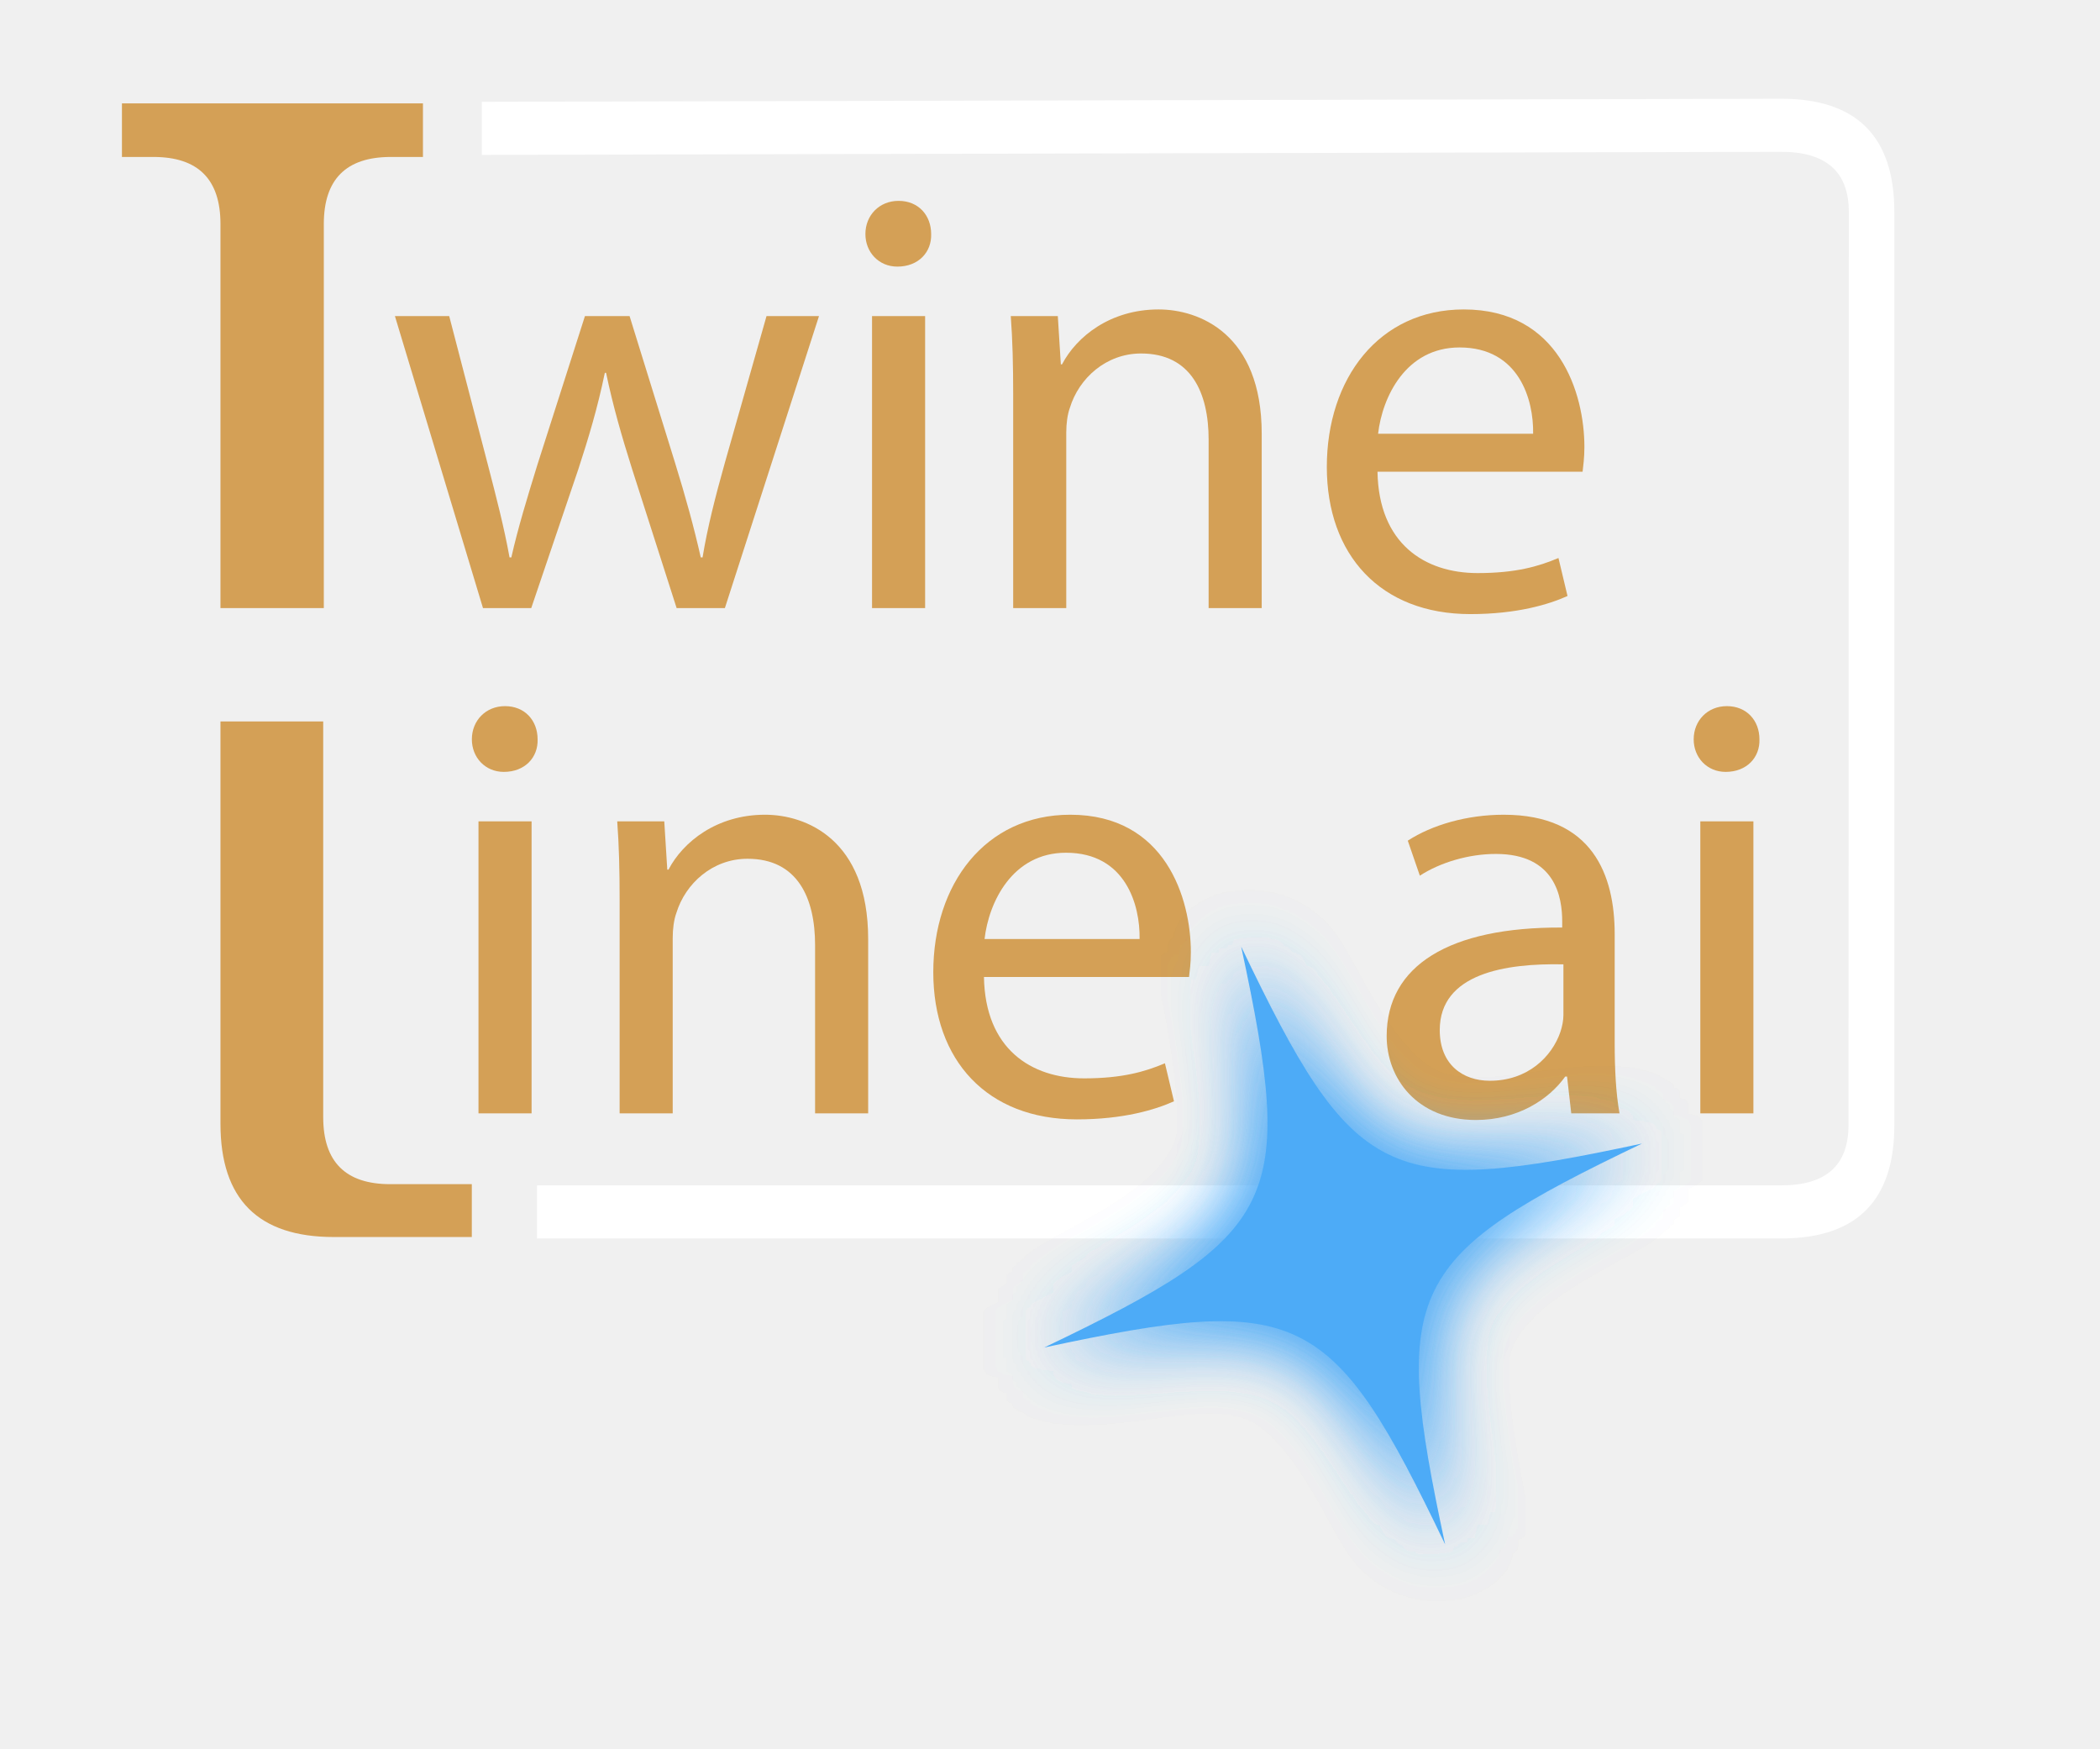
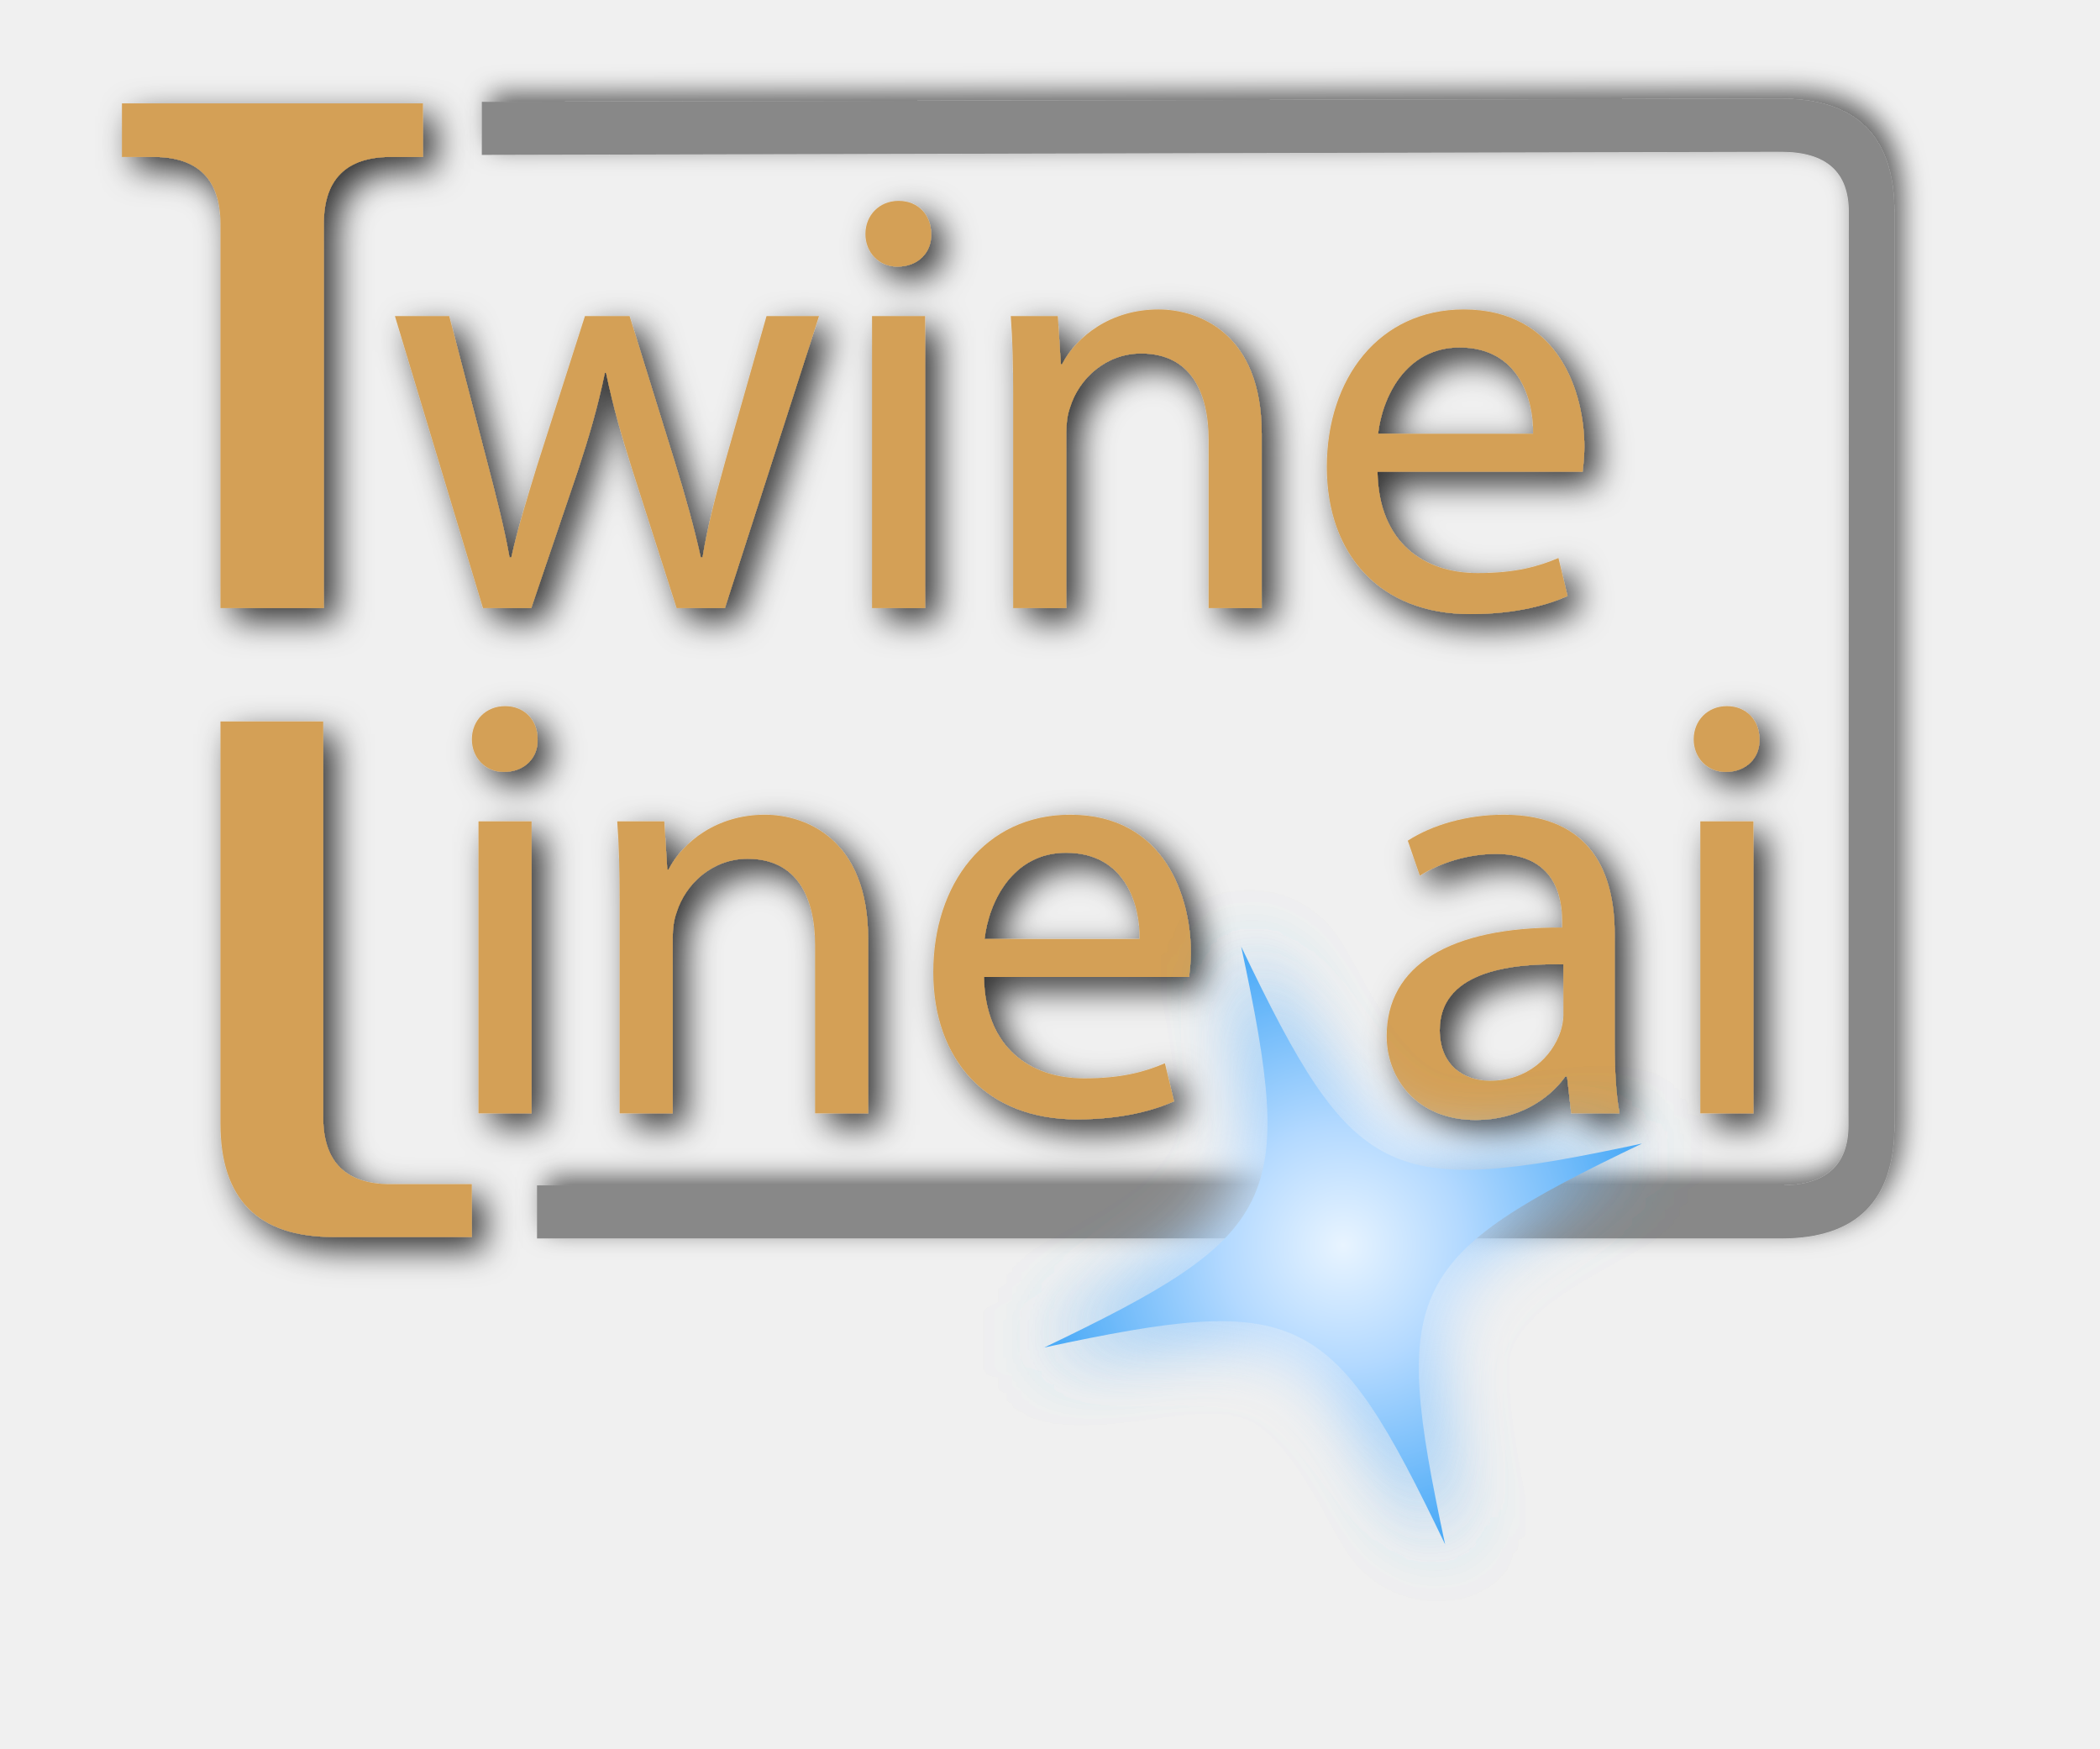
<svg xmlns="http://www.w3.org/2000/svg" version="1.1" width="250.669" height="208.721" viewBox="0 0 250.669 208.721">
  <defs>
    <clipPath id="clip_1">
      <path transform="matrix(1,0,0,-1,0,208.721)" d="M0 208.721H250.669V0H0Z" />
    </clipPath>
+     <radialGradient id="star-gradient" cx="50%" cy="50%" r="50%" gradientUnits="objectBoundingBox">
+       <stop offset="0%" stop-color="#e8f4ff" />
+       <stop offset="40%" stop-color="#b3d9ff" />
+       <stop offset="100%" stop-color="#4dabf7" />
+     </radialGradient>
    <filter id="star-glow" x="-50%" y="-50%" width="200%" height="200%">
      <feGaussianBlur in="SourceGraphic" stdDeviation="6" result="blur" />
      <feMerge>
        <feMergeNode in="blur" />
        <feMergeNode in="blur" />
        <feMergeNode in="SourceGraphic" />
      </feMerge>
    </filter>
+     <filter id="frame-shadow" x="-10%" y="-10%" width="130%" height="130%">
+       <feDropShadow dx="1" dy="1" stdDeviation="1.5" flood-color="#000000" flood-opacity="0.6" />
+     </filter>
+     <filter id="text-shadow" x="-10%" y="-10%" width="130%" height="130%">
+       <feDropShadow dx="1.5" dy="1.5" stdDeviation="2" flood-color="#000000" flood-opacity="0.8" />
+     </filter>
  </defs>
  <g>
-     <path transform="matrix(1,0,0,-1,57.5107,12.15289)" d="M0 0 L155.09,.37 Q168.61,.37 168.61,-13.15 V-122.149 Q168.61,-135.669 155.09,-135.669 H6.59V-129.333H155.09 Q163.137,-129.333 163.137,-122.149 L163.177,-13.15 Q163.177,-5.966 155.09,-5.966 L0,-6.336Z" fill="#ffffff" />
-     <path transform="matrix(1,0,0,-1,26.3163,18.7338)" d="M-11.761 0V6.394H24.17V0H20.336Q12.336,0 12.336,-8V-53.844H0V-8Q0,0 -8,0Z" fill="#d4a056" />
-     <g clip-path="url(#clip_1)">
-       <path transform="matrix(1,0,0,-1,53.6201,37.72749)" d="M0 0 4.608-17.713C5.617-21.602 6.553-25.202 7.201-28.802H7.417C8.209-25.273 9.361-21.529 10.514-17.785L16.202 0H21.53L26.931-17.425C28.227-21.602 29.234-25.273 30.027-28.802H30.243C30.819-25.273 31.755-21.602 32.907-17.497L37.876 0H44.14L32.907-34.851H27.146L21.818-18.217C20.594-14.329 19.586-10.872 18.722-6.769H18.578C17.714-10.944 16.634-14.545 15.409-18.289L9.793-34.851H4.032L-6.48 0Z" fill="#d4a056" />
-       <path transform="matrix(1,0,0,-1,0,208.721)" d="M104.092 170.993H110.428V136.142H104.092ZM111.148 180.787C111.22 178.627 109.636 176.899 107.115 176.899 104.884 176.899 103.3 178.627 103.3 180.787 103.3 183.019 104.955 184.747 107.26 184.747 109.636 184.747 111.148 183.019 111.148 180.787" fill="#d4a056" />
-       <path transform="matrix(1,0,0,-1,120.9394,47.1601)" d="M0 0C0 3.601-.072 6.553-.288 9.433H5.328L5.688 3.673H5.832C7.561 6.984 11.593 10.226 17.354 10.226 22.178 10.226 29.666 7.345 29.666-4.608V-25.418H23.33V-5.328C23.33 .288 21.241 4.969 15.265 4.969 11.089 4.969 7.849 2.017 6.769-1.512 6.48-2.304 6.336-3.384 6.336-4.464V-25.418H0Z" fill="#d4a056" />
-       <path transform="matrix(1,0,0,-1,183.0038,51.7685)" d="M0 0C.072 4.032-1.656 10.297-8.785 10.297-15.193 10.297-18.002 4.393-18.506 0ZM-18.577-4.536C-18.434-13.104-12.961-16.633-6.625-16.633-2.088-16.633 .648-15.841 3.024-14.833L4.104-19.369C1.872-20.378-1.944-21.529-7.488-21.529-18.218-21.529-24.626-14.473-24.626-3.96-24.626 6.553-18.434 14.834-8.28 14.834 3.097 14.834 6.12 4.824 6.12-1.584 6.12-2.88 5.977-3.888 5.904-4.536Z" fill="#d4a056" />
-       <path transform="matrix(1,0,0,-1,26.3163,86.1088)" d="M0 0H12.264V-47.231Q12.264,-55.231 20.264,-55.231H30.002V-61.539H13.52Q0,-61.539 0,-48.019Z" fill="#d4a056" />
-       <path transform="matrix(1,0,0,-1,0,208.721)" d="M57.116 110.684H63.452V75.833H57.116ZM64.172 120.477C64.243 118.317 62.66 116.59 60.139 116.59 57.908 116.59 56.324 118.317 56.324 120.477 56.324 122.71 57.979 124.438 60.284 124.438 62.66 124.438 64.172 122.71 64.172 120.477" fill="#d4a056" />
-       <path transform="matrix(1,0,0,-1,73.9632,107.4694)" d="M0 0C0 3.601-.072 6.553-.288 9.433H5.328L5.688 3.673H5.832C7.561 6.984 11.593 10.226 17.354 10.226 22.178 10.226 29.666 7.345 29.666-4.608V-25.418H23.33V-5.328C23.33 .288 21.241 4.969 15.265 4.969 11.089 4.969 7.849 2.017 6.769-1.512 6.48-2.304 6.336-3.384 6.336-4.464V-25.418H0Z" fill="#d4a056" />
-       <path transform="matrix(1,0,0,-1,136.0286,112.0778)" d="M0 0C.072 4.032-1.656 10.297-8.785 10.297-15.193 10.297-18.002 4.393-18.506 0ZM-18.577-4.536C-18.434-13.104-12.961-16.633-6.625-16.633-2.088-16.633 .648-15.841 3.024-14.833L4.104-19.369C1.872-20.378-1.944-21.529-7.488-21.529-18.218-21.529-24.626-14.473-24.626-3.96-24.626 6.553-18.434 14.834-8.28 14.834 3.097 14.834 6.12 4.824 6.12-1.584 6.12-2.88 5.977-3.888 5.904-4.536Z" fill="#d4a056" />
-       <path transform="matrix(1,0,0,-1,186.6195,115.1022)" d="M0 0C-6.913 .145-14.762-1.08-14.762-7.849-14.762-11.953-12.025-13.896-8.785-13.896-4.248-13.896-1.368-11.017-.36-8.064-.145-7.416 0-6.696 0-6.048ZM.936-17.785 .432-13.393H.216C-1.729-16.129-5.473-18.577-10.441-18.577-17.498-18.577-21.098-13.608-21.098-8.568-21.098-.144-13.609 4.465-.145 4.393V5.113C-.145 7.993-.937 13.178-8.064 13.178-11.305 13.178-14.689 12.169-17.138 10.585L-18.578 14.762C-15.697 16.634-11.521 17.858-7.129 17.858 3.528 17.858 6.12 10.585 6.12 3.601V-9.433C6.12-12.457 6.265-15.409 6.696-17.785Z" fill="#d4a056" />
-       <path transform="matrix(1,0,0,-1,0,208.721)" d="M202.961 110.684H209.297V75.833H202.961ZM210.018 120.477C210.089 118.317 208.505 116.59 205.985 116.59 203.753 116.59 202.169 118.317 202.169 120.477 202.169 122.71 203.825 124.438 206.129 124.438 208.505 124.438 210.018 122.71 210.018 120.477" fill="#d4a056" />
-       <g transform="translate(160.33,148.66) scale(0.75) translate(-162.33,-152.66)">
-         <path transform="matrix(1,0,0,-1,114.7514,168.8939)" d="M0 0C37.598 18.004 40.074 23.045 31.344 63.807 49.348 26.209 54.389 23.733 95.151 32.463 57.553 14.459 55.076 9.418 63.807-31.344 45.803 6.254 40.762 8.73 0 0" fill="#4dabf7" filter="url(#star-glow)" />
+     <path transform="matrix(1,0,0,-1,57.5107,12.15289)" d="M0 0 L155.09,.37 Q168.61,.37 168.61,-13.15 V-122.149 Q168.61,-135.669 155.09,-135.669 H6.59V-129.333H155.09 Q163.137,-129.333 163.137,-122.149 L163.177,-13.15 Q163.177,-5.966 155.09,-5.966 L0,-6.336Z" fill="#888888" filter="url(#frame-shadow)" />
+     <g filter="url(#text-shadow)">
+       <path transform="matrix(1,0,0,-1,26.3163,18.7338)" d="M-11.761 0V6.394H24.17V0H20.336Q12.336,0 12.336,-8V-53.844H0V-8Q0,0 -8,0Z" fill="#d4a056" />
+       <g clip-path="url(#clip_1)">
+         <path transform="matrix(1,0,0,-1,53.6201,37.72749)" d="M0 0 4.608-17.713C5.617-21.602 6.553-25.202 7.201-28.802H7.417C8.209-25.273 9.361-21.529 10.514-17.785L16.202 0H21.53L26.931-17.425C28.227-21.602 29.234-25.273 30.027-28.802H30.243C30.819-25.273 31.755-21.602 32.907-17.497L37.876 0H44.14L32.907-34.851H27.146L21.818-18.217C20.594-14.329 19.586-10.872 18.722-6.769H18.578C17.714-10.944 16.634-14.545 15.409-18.289L9.793-34.851H4.032L-6.48 0Z" fill="#d4a056" />
+         <path transform="matrix(1,0,0,-1,0,208.721)" d="M104.092 170.993H110.428V136.142H104.092ZM111.148 180.787C111.22 178.627 109.636 176.899 107.115 176.899 104.884 176.899 103.3 178.627 103.3 180.787 103.3 183.019 104.955 184.747 107.26 184.747 109.636 184.747 111.148 183.019 111.148 180.787" fill="#d4a056" />
+         <path transform="matrix(1,0,0,-1,120.9394,47.1601)" d="M0 0C0 3.601-.072 6.553-.288 9.433H5.328L5.688 3.673H5.832C7.561 6.984 11.593 10.226 17.354 10.226 22.178 10.226 29.666 7.345 29.666-4.608V-25.418H23.33V-5.328C23.33 .288 21.241 4.969 15.265 4.969 11.089 4.969 7.849 2.017 6.769-1.512 6.48-2.304 6.336-3.384 6.336-4.464V-25.418H0Z" fill="#d4a056" />
+         <path transform="matrix(1,0,0,-1,183.0038,51.7685)" d="M0 0C.072 4.032-1.656 10.297-8.785 10.297-15.193 10.297-18.002 4.393-18.506 0ZM-18.577-4.536C-18.434-13.104-12.961-16.633-6.625-16.633-2.088-16.633 .648-15.841 3.024-14.833L4.104-19.369C1.872-20.378-1.944-21.529-7.488-21.529-18.218-21.529-24.626-14.473-24.626-3.96-24.626 6.553-18.434 14.834-8.28 14.834 3.097 14.834 6.12 4.824 6.12-1.584 6.12-2.88 5.977-3.888 5.904-4.536Z" fill="#d4a056" />
+         <path transform="matrix(1,0,0,-1,26.3163,86.1088)" d="M0 0H12.264V-47.231Q12.264,-55.231 20.264,-55.231H30.002V-61.539H13.52Q0,-61.539 0,-48.019Z" fill="#d4a056" />
+         <path transform="matrix(1,0,0,-1,0,208.721)" d="M57.116 110.684H63.452V75.833H57.116ZM64.172 120.477C64.243 118.317 62.66 116.59 60.139 116.59 57.908 116.59 56.324 118.317 56.324 120.477 56.324 122.71 57.979 124.438 60.284 124.438 62.66 124.438 64.172 122.71 64.172 120.477" fill="#d4a056" />
+         <path transform="matrix(1,0,0,-1,73.9632,107.4694)" d="M0 0C0 3.601-.072 6.553-.288 9.433H5.328L5.688 3.673H5.832C7.561 6.984 11.593 10.226 17.354 10.226 22.178 10.226 29.666 7.345 29.666-4.608V-25.418H23.33V-5.328C23.33 .288 21.241 4.969 15.265 4.969 11.089 4.969 7.849 2.017 6.769-1.512 6.48-2.304 6.336-3.384 6.336-4.464V-25.418H0Z" fill="#d4a056" />
+         <path transform="matrix(1,0,0,-1,136.0286,112.0778)" d="M0 0C.072 4.032-1.656 10.297-8.785 10.297-15.193 10.297-18.002 4.393-18.506 0ZM-18.577-4.536C-18.434-13.104-12.961-16.633-6.625-16.633-2.088-16.633 .648-15.841 3.024-14.833L4.104-19.369C1.872-20.378-1.944-21.529-7.488-21.529-18.218-21.529-24.626-14.473-24.626-3.96-24.626 6.553-18.434 14.834-8.28 14.834 3.097 14.834 6.12 4.824 6.12-1.584 6.12-2.88 5.977-3.888 5.904-4.536Z" fill="#d4a056" />
+         <path transform="matrix(1,0,0,-1,186.6195,115.1022)" d="M0 0C-6.913 .145-14.762-1.08-14.762-7.849-14.762-11.953-12.025-13.896-8.785-13.896-4.248-13.896-1.368-11.017-.36-8.064-.145-7.416 0-6.696 0-6.048ZM.936-17.785 .432-13.393H.216C-1.729-16.129-5.473-18.577-10.441-18.577-17.498-18.577-21.098-13.608-21.098-8.568-21.098-.144-13.609 4.465-.145 4.393V5.113C-.145 7.993-.937 13.178-8.064 13.178-11.305 13.178-14.689 12.169-17.138 10.585L-18.578 14.762C-15.697 16.634-11.521 17.858-7.129 17.858 3.528 17.858 6.12 10.585 6.12 3.601V-9.433C6.12-12.457 6.265-15.409 6.696-17.785Z" fill="#d4a056" />
+         <path transform="matrix(1,0,0,-1,0,208.721)" d="M202.961 110.684H209.297V75.833H202.961ZM210.018 120.477C210.089 118.317 208.505 116.59 205.985 116.59 203.753 116.59 202.169 118.317 202.169 120.477 202.169 122.71 203.825 124.438 206.129 124.438 208.505 124.438 210.018 122.71 210.018 120.477" fill="#d4a056" />
      </g>
+     </g>
+     <g transform="translate(160.33,148.66) scale(0.75) translate(-162.33,-152.66)">
+       <path transform="matrix(1,0,0,-1,114.7514,168.8939)" d="M0 0C37.598 18.004 40.074 23.045 31.344 63.807 49.348 26.209 54.389 23.733 95.151 32.463 57.553 14.459 55.076 9.418 63.807-31.344 45.803 6.254 40.762 8.73 0 0" fill="url(#star-gradient)" filter="url(#star-glow)" />
    </g>
  </g>
</svg>
